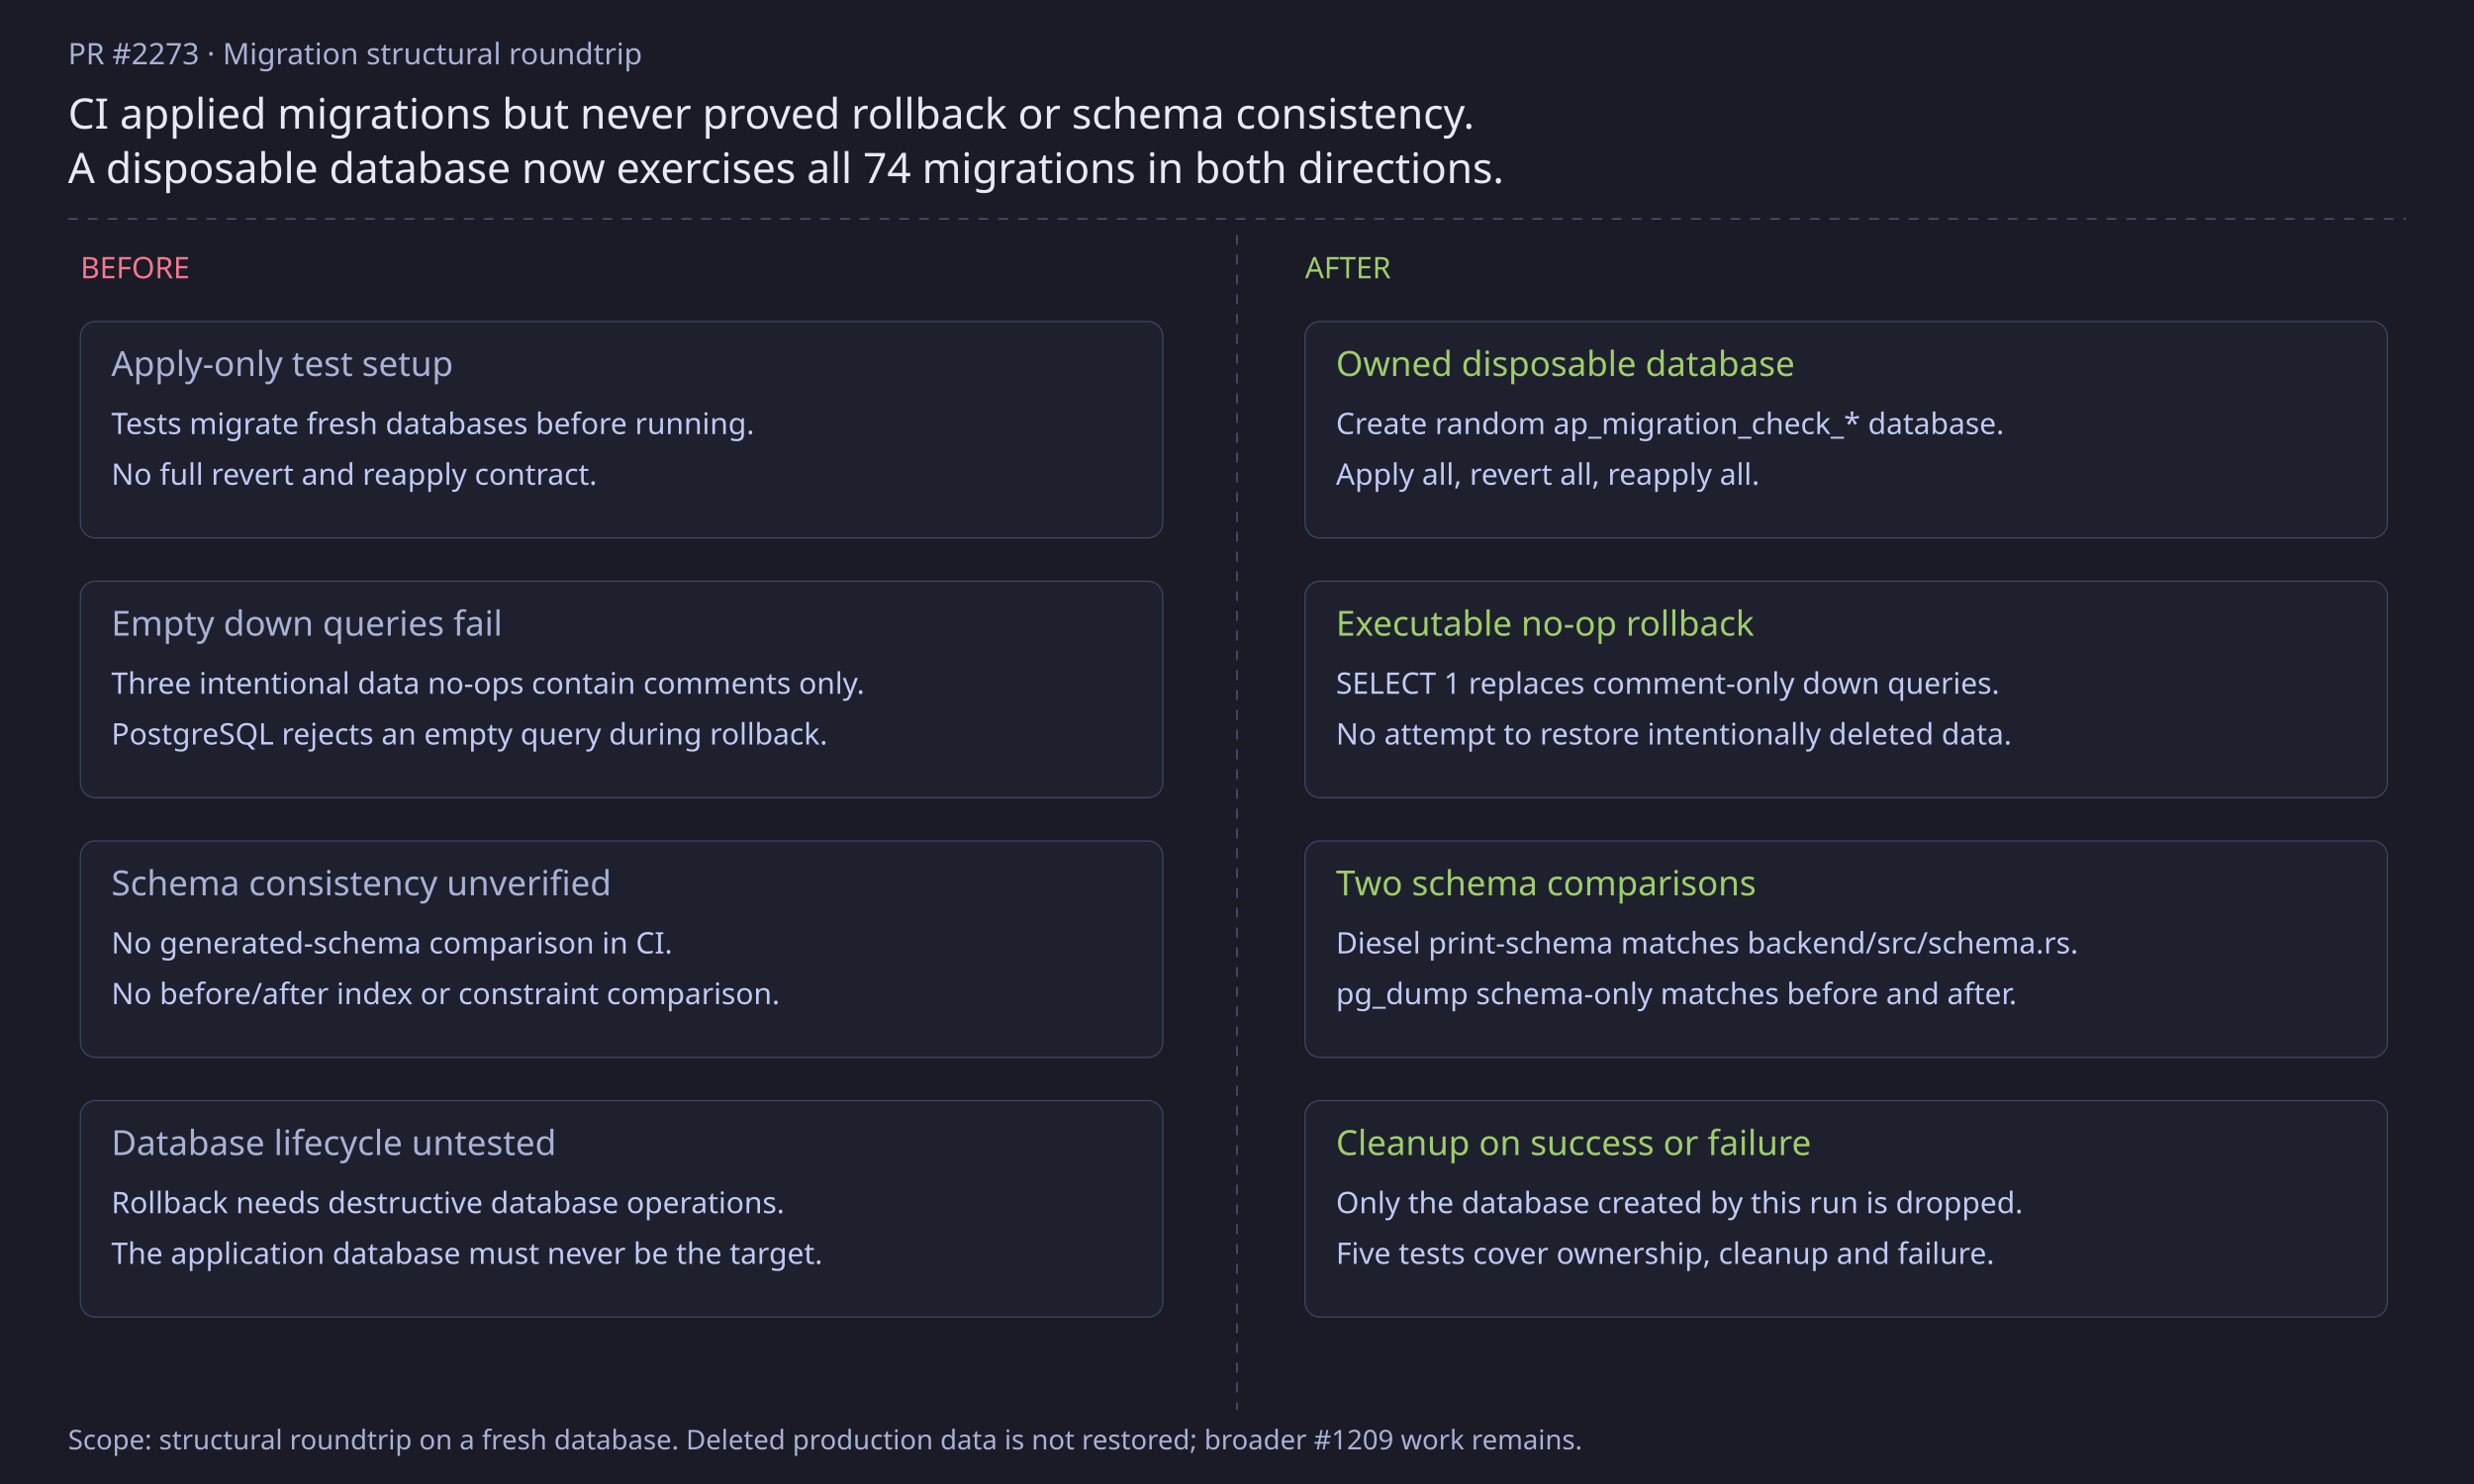
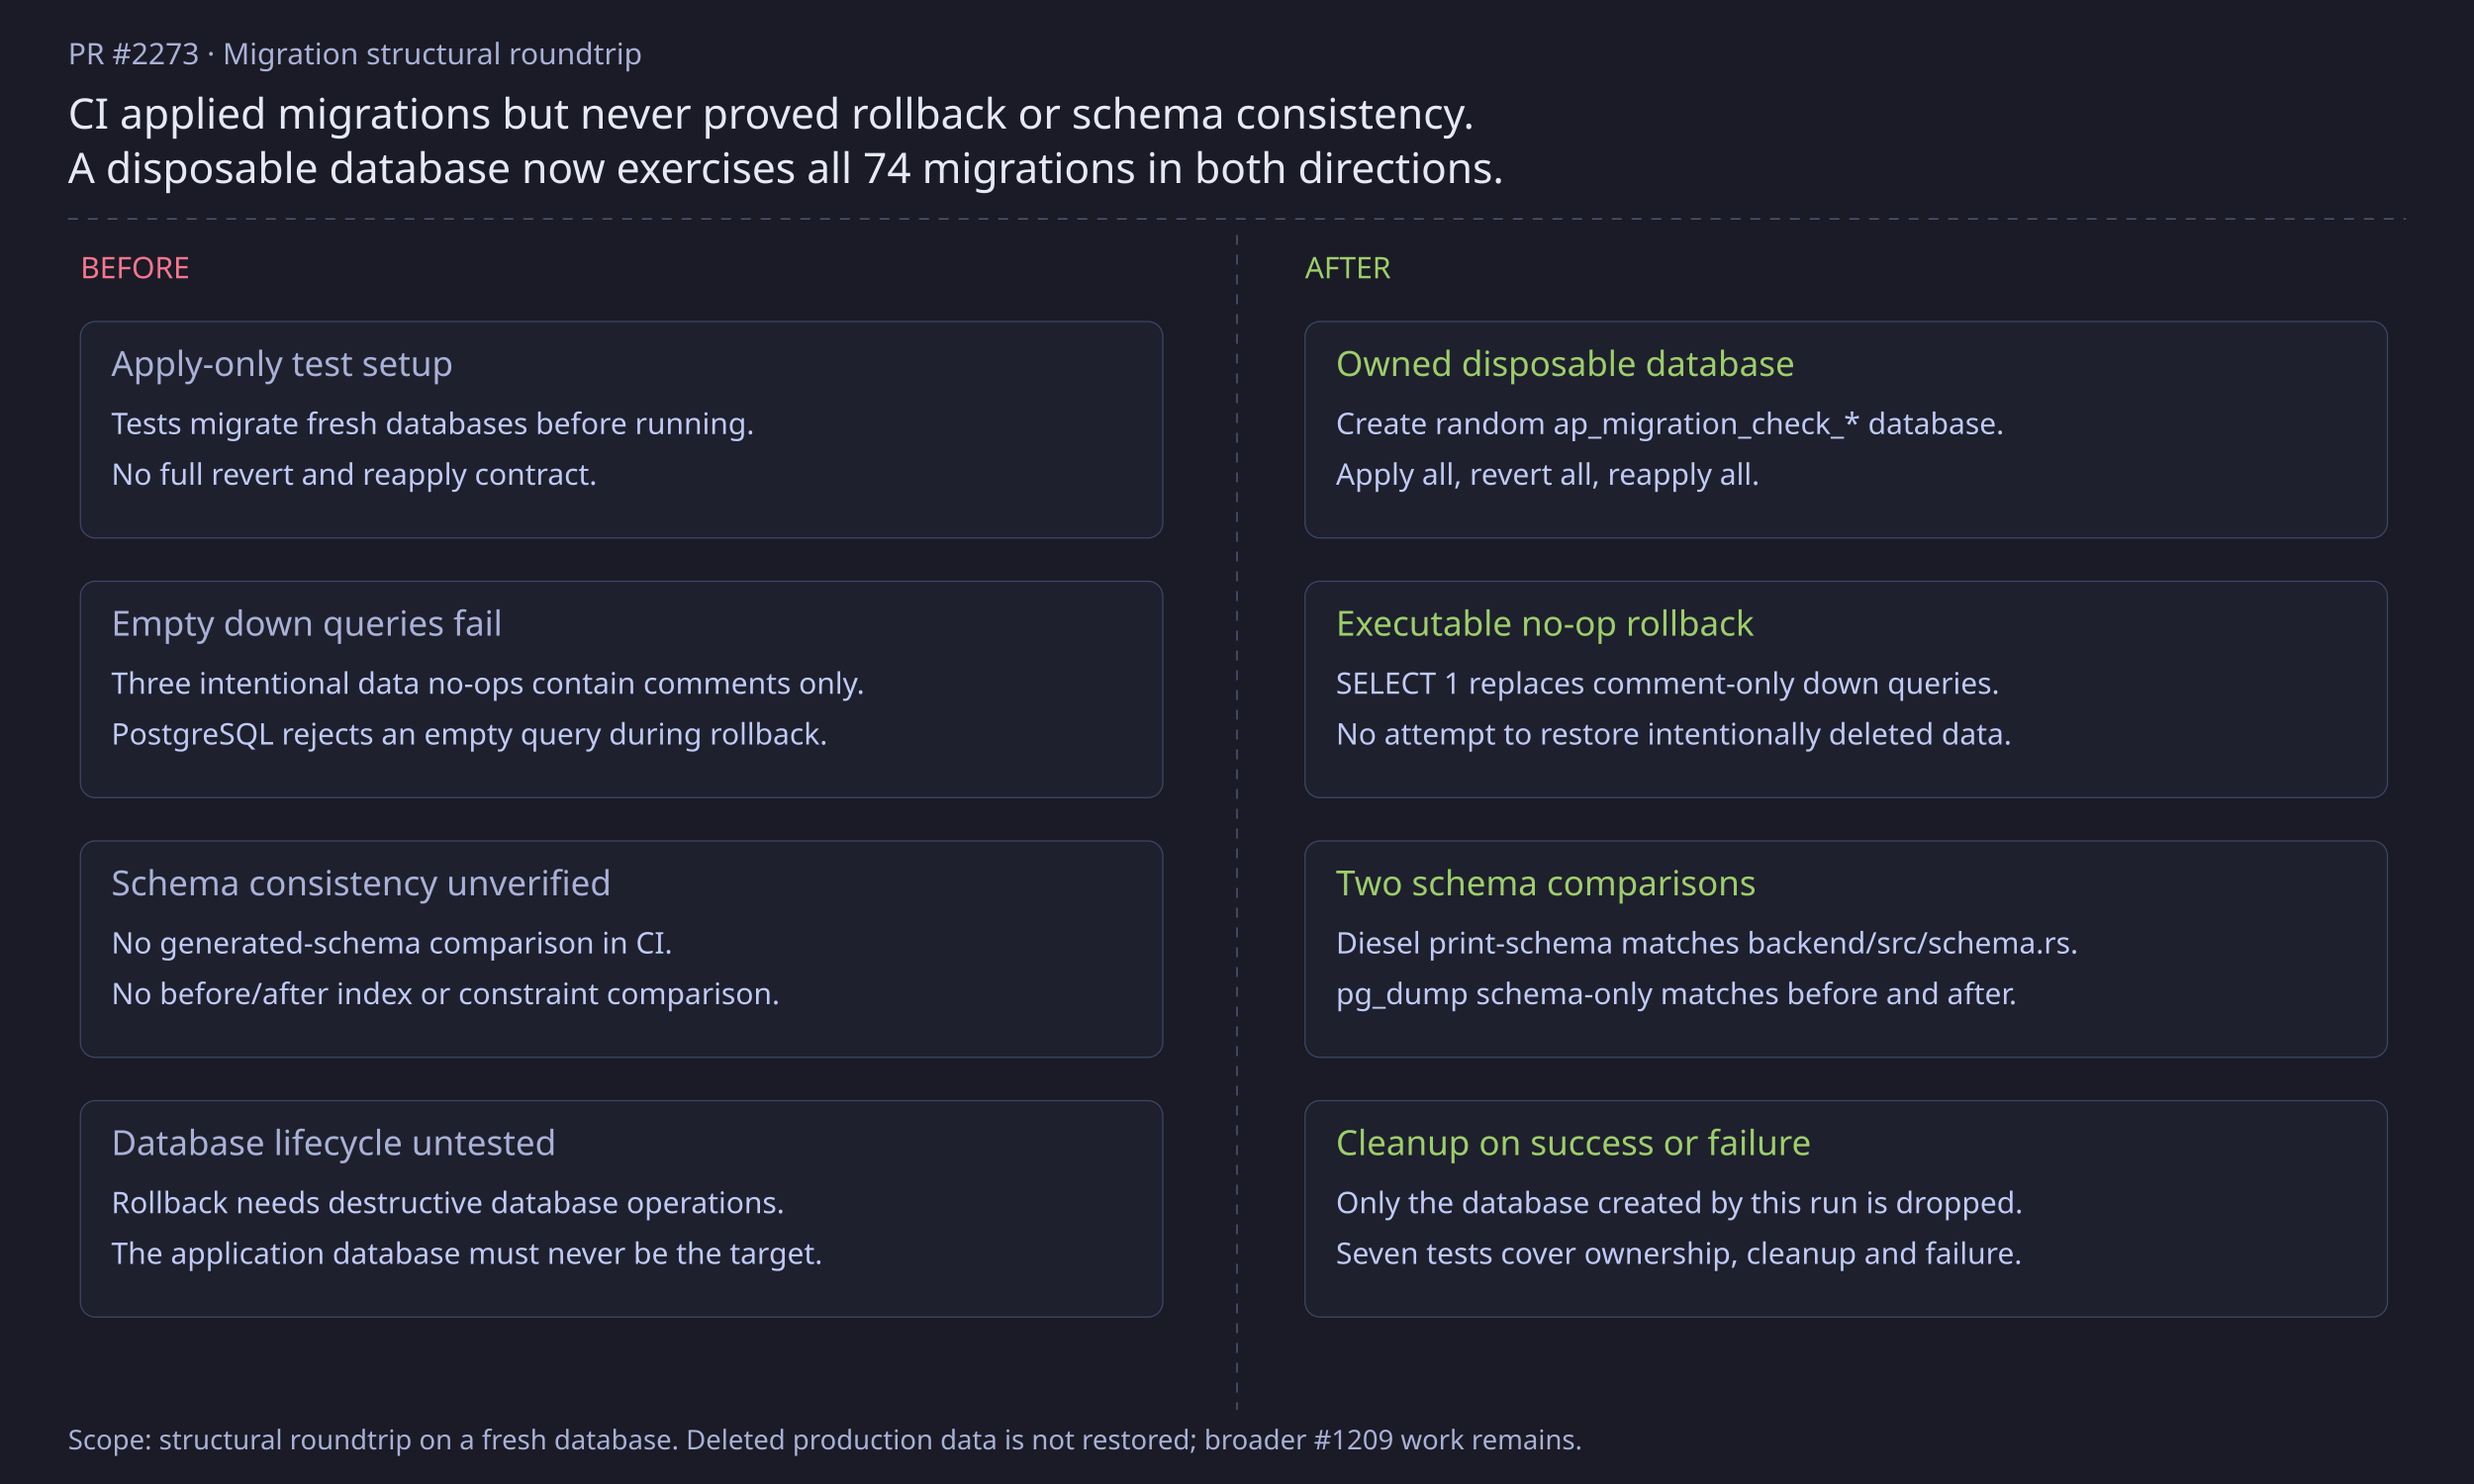
<svg xmlns="http://www.w3.org/2000/svg" width="2000" height="1200" viewBox="0 0 2000 1200">
  <rect width="2000" height="1200" fill="#1a1b26" />
  <text x="55" y="52" fill="#a9b1d6" font-family="sans-serif" font-size="24">PR #2273 · Migration structural roundtrip</text>
  <text x="55" y="104" fill="#e6e9f5" font-family="sans-serif" font-size="34">CI applied migrations but never proved rollback or schema consistency.</text>
  <text x="55" y="148" fill="#e6e9f5" font-family="sans-serif" font-size="34">A disposable database now exercises all 74 migrations in both directions.</text>
  <path d="M55 177H1945 M1000 190V1140" stroke="#565f89" stroke-dasharray="8 8" />
  <text x="65" y="225" fill="#f7768e" font-family="sans-serif" font-size="24">BEFORE</text>
  <text x="1055" y="225" fill="#9ece6a" font-family="sans-serif" font-size="24">AFTER</text>
  <rect x="65" y="260" width="875" height="175" rx="12" fill="#1e202e" stroke="#3d4666" />
  <text x="90" y="304" fill="#a9b1d6" font-family="sans-serif" font-size="28">Apply-only test setup</text>
  <text x="90" y="351" fill="#c0caf5" font-family="sans-serif" font-size="24">Tests migrate fresh databases before running.</text>
  <text x="90" y="392" fill="#c0caf5" font-family="sans-serif" font-size="24">No full revert and reapply contract.</text>
  <rect x="65" y="470" width="875" height="175" rx="12" fill="#1e202e" stroke="#3d4666" />
  <text x="90" y="514" fill="#a9b1d6" font-family="sans-serif" font-size="28">Empty down queries fail</text>
  <text x="90" y="561" fill="#c0caf5" font-family="sans-serif" font-size="24">Three intentional data no-ops contain comments only.</text>
  <text x="90" y="602" fill="#c0caf5" font-family="sans-serif" font-size="24">PostgreSQL rejects an empty query during rollback.</text>
  <rect x="65" y="680" width="875" height="175" rx="12" fill="#1e202e" stroke="#3d4666" />
  <text x="90" y="724" fill="#a9b1d6" font-family="sans-serif" font-size="28">Schema consistency unverified</text>
  <text x="90" y="771" fill="#c0caf5" font-family="sans-serif" font-size="24">No generated-schema comparison in CI.</text>
  <text x="90" y="812" fill="#c0caf5" font-family="sans-serif" font-size="24">No before/after index or constraint comparison.</text>
  <rect x="65" y="890" width="875" height="175" rx="12" fill="#1e202e" stroke="#3d4666" />
  <text x="90" y="934" fill="#a9b1d6" font-family="sans-serif" font-size="28">Database lifecycle untested</text>
  <text x="90" y="981" fill="#c0caf5" font-family="sans-serif" font-size="24">Rollback needs destructive database operations.</text>
  <text x="90" y="1022" fill="#c0caf5" font-family="sans-serif" font-size="24">The application database must never be the target.</text>
  <rect x="1055" y="260" width="875" height="175" rx="12" fill="#1e202e" stroke="#3d4666" />
  <text x="1080" y="304" fill="#9ece6a" font-family="sans-serif" font-size="28">Owned disposable database</text>
  <text x="1080" y="351" fill="#c0caf5" font-family="sans-serif" font-size="24">Create random ap_migration_check_* database.</text>
  <text x="1080" y="392" fill="#c0caf5" font-family="sans-serif" font-size="24">Apply all, revert all, reapply all.</text>
  <rect x="1055" y="470" width="875" height="175" rx="12" fill="#1e202e" stroke="#3d4666" />
  <text x="1080" y="514" fill="#9ece6a" font-family="sans-serif" font-size="28">Executable no-op rollback</text>
  <text x="1080" y="561" fill="#c0caf5" font-family="sans-serif" font-size="24">SELECT 1 replaces comment-only down queries.</text>
  <text x="1080" y="602" fill="#c0caf5" font-family="sans-serif" font-size="24">No attempt to restore intentionally deleted data.</text>
  <rect x="1055" y="680" width="875" height="175" rx="12" fill="#1e202e" stroke="#3d4666" />
  <text x="1080" y="724" fill="#9ece6a" font-family="sans-serif" font-size="28">Two schema comparisons</text>
  <text x="1080" y="771" fill="#c0caf5" font-family="sans-serif" font-size="24">Diesel print-schema matches backend/src/schema.rs.</text>
  <text x="1080" y="812" fill="#c0caf5" font-family="sans-serif" font-size="24">pg_dump schema-only matches before and after.</text>
  <rect x="1055" y="890" width="875" height="175" rx="12" fill="#1e202e" stroke="#3d4666" />
  <text x="1080" y="934" fill="#9ece6a" font-family="sans-serif" font-size="28">Cleanup on success or failure</text>
  <text x="1080" y="981" fill="#c0caf5" font-family="sans-serif" font-size="24">Only the database created by this run is dropped.</text>
-   <text x="1080" y="1022" fill="#c0caf5" font-family="sans-serif" font-size="24">Five tests cover ownership, cleanup and failure.</text>
+   <text x="1080" y="1022" fill="#c0caf5" font-family="sans-serif" font-size="24">Seven tests cover ownership, cleanup and failure.</text>
  <text x="55" y="1172" fill="#a9b1d6" font-family="sans-serif" font-size="22">Scope: structural roundtrip on a fresh database. Deleted production data is not restored; broader #1209 work remains.</text>
</svg>
